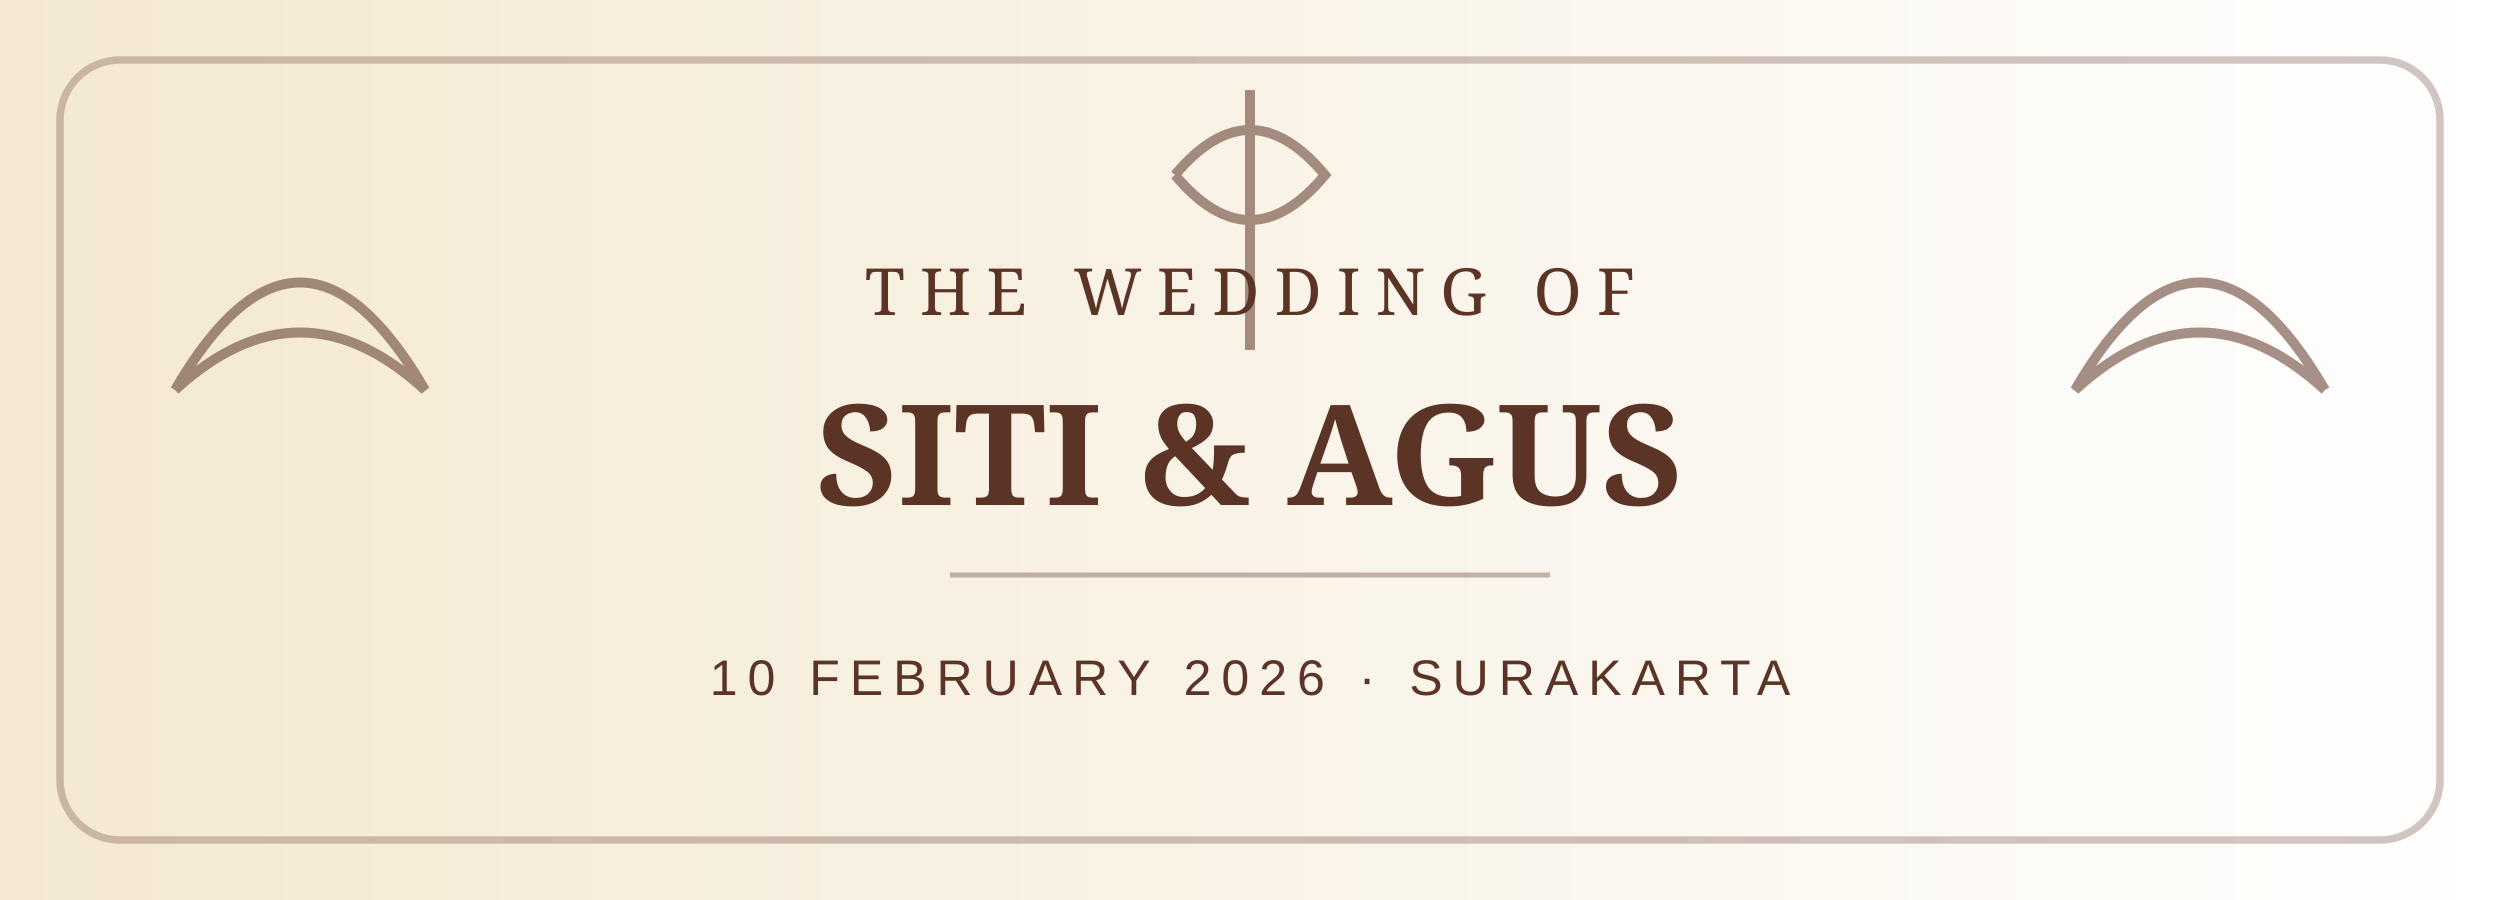
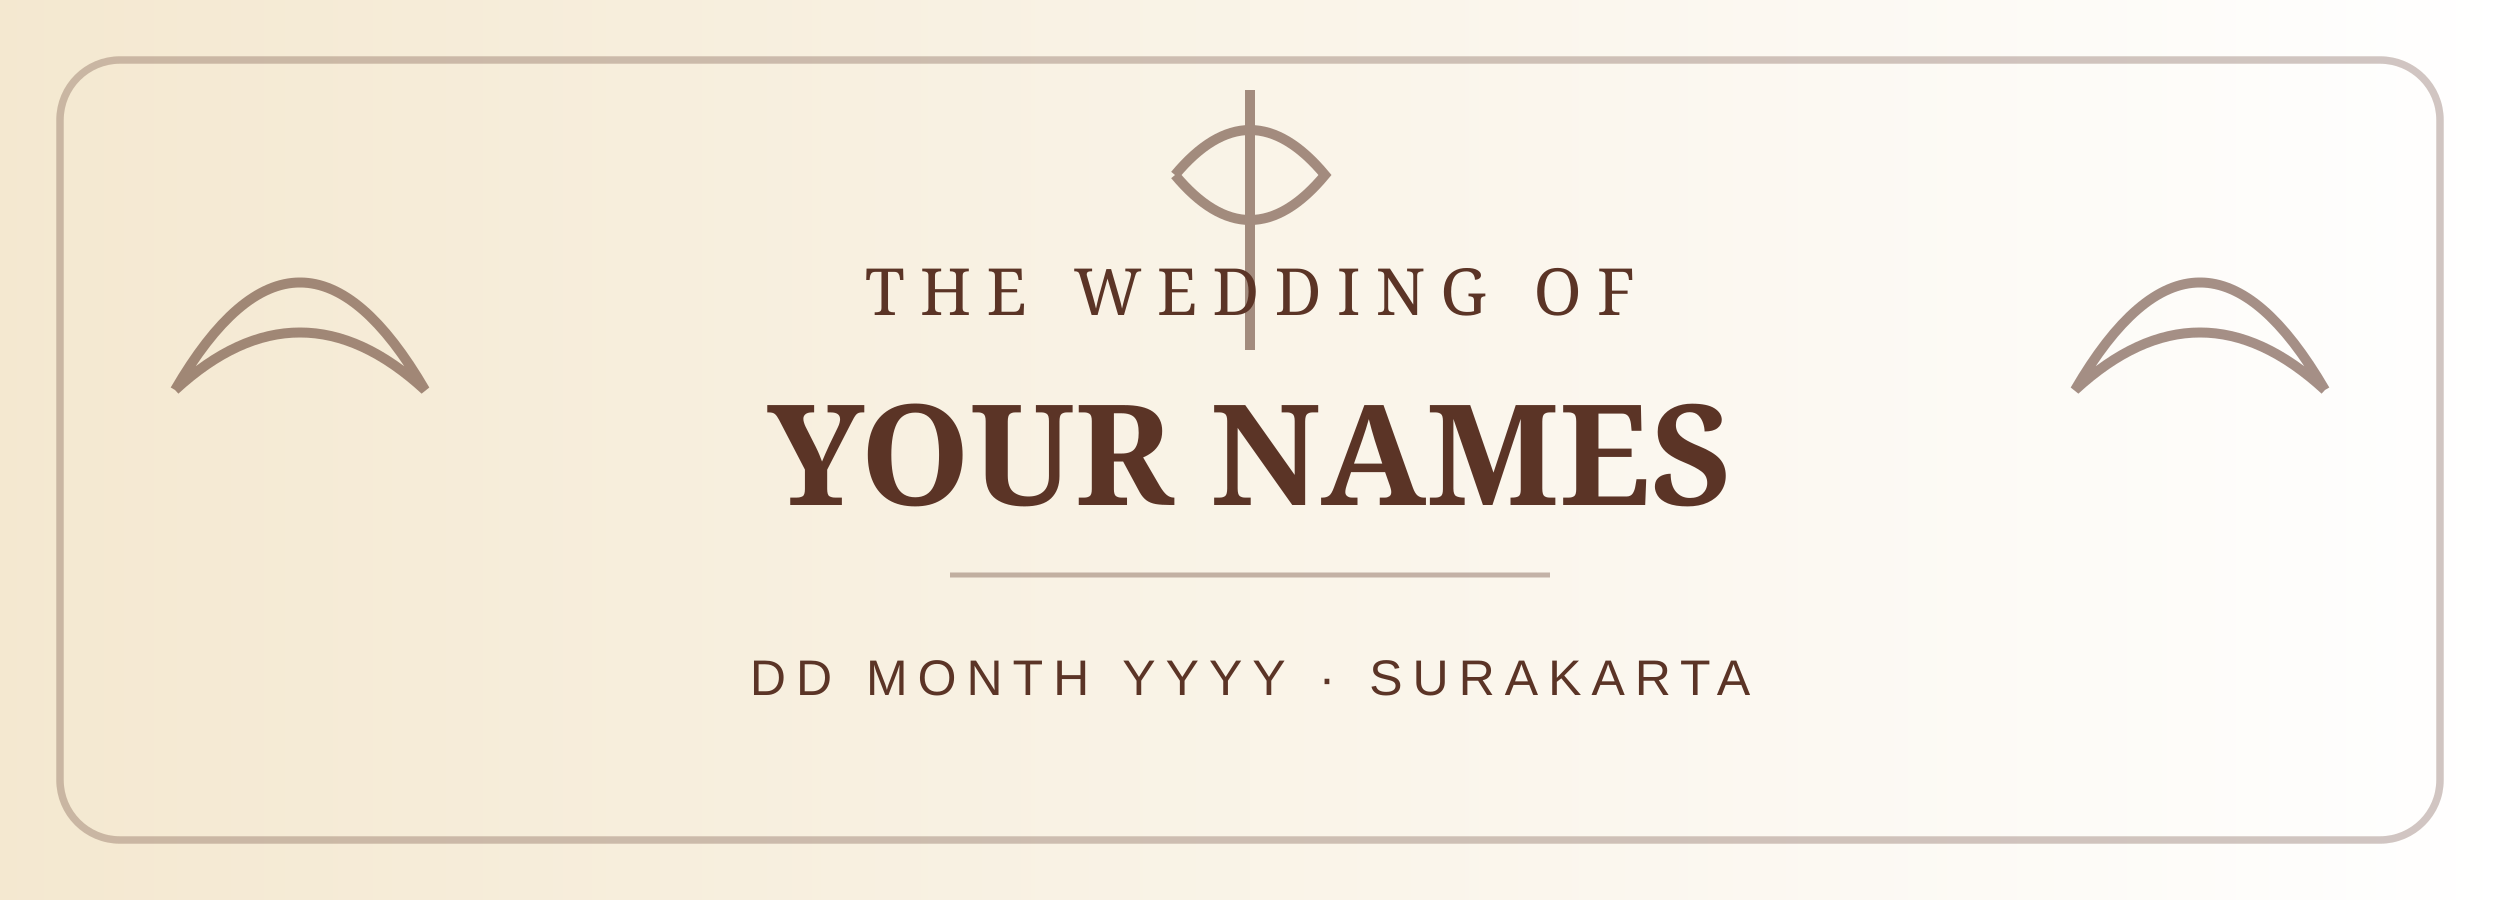
<svg xmlns="http://www.w3.org/2000/svg" viewBox="0 0 500 180" role="img" aria-label="Solo Heritage wedding invitation visual">
  <defs>
    <linearGradient id="g" x1="0" x2="1">
      <stop stop-color="#f4e8d0" />
      <stop offset="1" stop-color="#ffffff" />
    </linearGradient>
  </defs>
  <rect width="500" height="180" fill="url(#g)" />
  <g fill="none" stroke="#5b3426" stroke-width="2" opacity=".55">
    <path d="M35 78Q60 35 85 78Q60 55 35 78M465 78Q440 35 415 78Q440 55 465 78" />
    <path d="M250 18v52M235 35q15-18 30 0q-15 18-30 0" />
  </g>
  <rect x="12" y="12" width="476" height="156" rx="12" fill="none" stroke="#5b3426" stroke-width="1.5" opacity=".28" />
  <text x="250" y="63" text-anchor="middle" font-family="Georgia,serif" font-size="13" fill="#5b3426" letter-spacing="3">THE WEDDING OF</text>
-   <text x="250" y="101" text-anchor="middle" font-family="Georgia,serif" font-size="28" font-weight="700" fill="#5b3426">SITI &amp; AGUS</text>
+   <text x="250" y="101" text-anchor="middle" font-family="Georgia,serif" font-size="28" font-weight="700" fill="#5b3426">YOUR NAMES</text>
  <line x1="190" y1="115" x2="310" y2="115" stroke="#5b3426" opacity=".35" />
-   <text x="250" y="139" text-anchor="middle" font-family="Arial,sans-serif" font-size="10" fill="#5b3426" letter-spacing="2">10 FEBRUARY 2026 · SURAKARTA</text>
+   <text x="250" y="139" text-anchor="middle" font-family="Arial,sans-serif" font-size="10" fill="#5b3426" letter-spacing="2">DD MONTH YYYY · SURAKARTA</text>
</svg>
